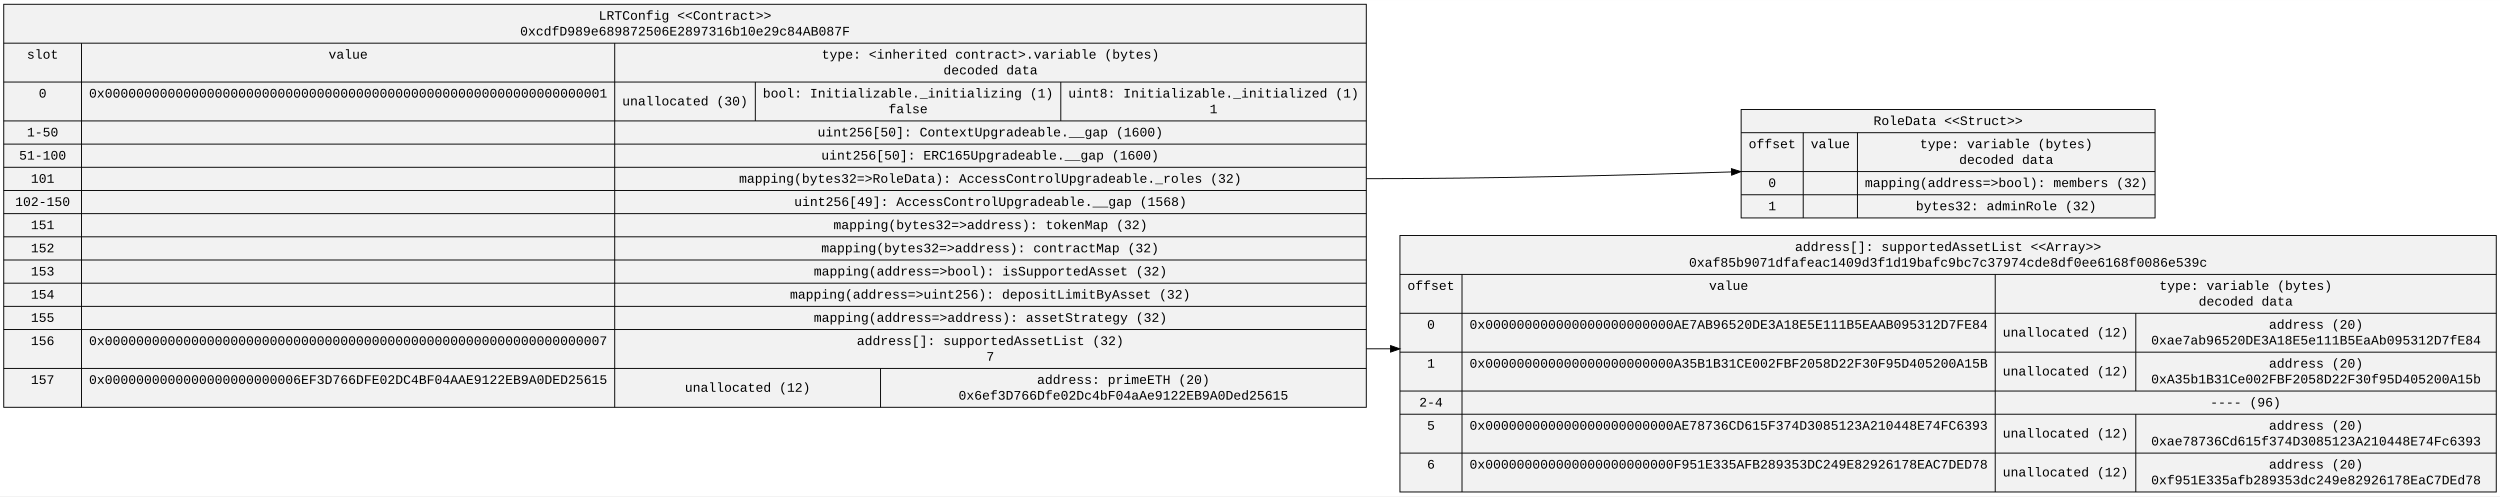
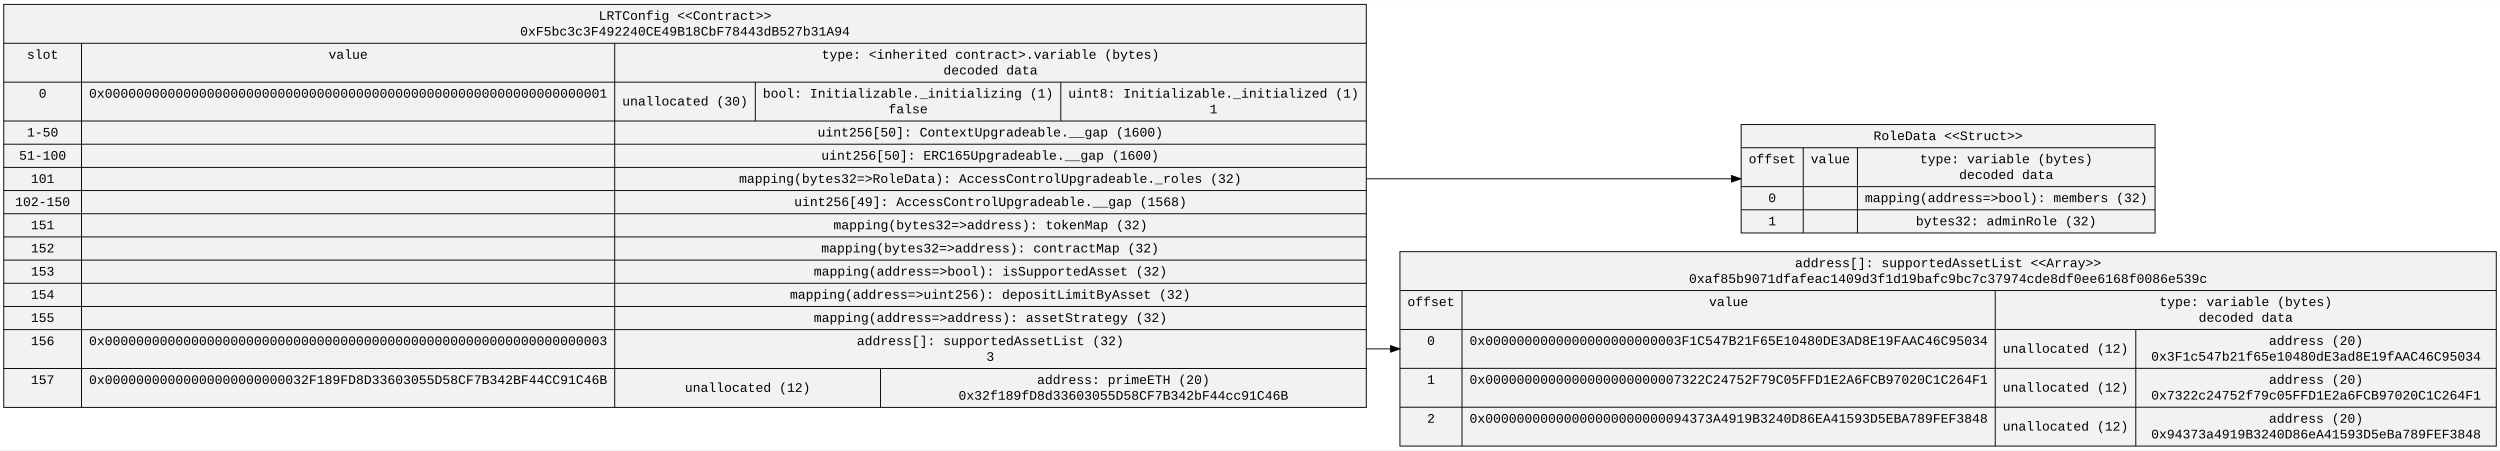
- <svg xmlns="http://www.w3.org/2000/svg" width="2675pt" height="531pt" viewBox="0.00 0.00 2674.80 530.80">
-   <g id="graph0" class="graph" transform="scale(1 1) rotate(0) translate(4 526.8)">
-     <polygon fill="white" stroke="transparent" points="-4,4 -4,-526.8 2670.8,-526.8 2670.8,4 -4,4" />
+ <svg xmlns="http://www.w3.org/2000/svg" width="2675pt" height="482pt" viewBox="0.00 0.00 2674.80 481.60">
+   <g id="graph0" class="graph" transform="scale(1 1) rotate(0) translate(4 477.6)">
+     <polygon fill="white" stroke="transparent" points="-4,4 -4,-477.6 2670.8,-477.6 2670.8,4 -4,4" />
    <g id="node1" class="node">
-       <polygon fill="#f2f2f2" stroke="black" points="0,-91.1 0,-522.3 1457.82,-522.3 1457.82,-91.1 0,-91.1" />
-       <text text-anchor="middle" x="728.91" y="-505.7" font-family="Courier New" font-size="14.00">LRTConfig &lt;&lt;Contract&gt;&gt;</text>
-       <text text-anchor="middle" x="728.91" y="-488.9" font-family="Courier New" font-size="14.00">0xcdfD989e689872506E2897316b10e29c84AB087F</text>
-       <polyline fill="none" stroke="black" points="0,-480.7 1457.82,-480.7 " />
-       <text text-anchor="middle" x="41.61" y="-464.1" font-family="Courier New" font-size="14.00">slot</text>
-       <text text-anchor="middle" x="41.61" y="-447.3" font-family="Courier New" font-size="14.00">  </text>
-       <polyline fill="none" stroke="black" points="0,-439.1 83.21,-439.1 " />
-       <text text-anchor="middle" x="41.61" y="-422.5" font-family="Courier New" font-size="14.00">0</text>
-       <text text-anchor="middle" x="41.61" y="-405.7" font-family="Courier New" font-size="14.00">  </text>
-       <polyline fill="none" stroke="black" points="0,-397.5 83.21,-397.5 " />
-       <text text-anchor="middle" x="41.61" y="-380.9" font-family="Courier New" font-size="14.00">1-50 </text>
-       <polyline fill="none" stroke="black" points="0,-372.7 83.21,-372.7 " />
-       <text text-anchor="middle" x="41.61" y="-356.1" font-family="Courier New" font-size="14.00">51-100 </text>
-       <polyline fill="none" stroke="black" points="0,-347.9 83.21,-347.9 " />
-       <text text-anchor="middle" x="41.61" y="-331.3" font-family="Courier New" font-size="14.00">101 </text>
-       <polyline fill="none" stroke="black" points="0,-323.1 83.21,-323.1 " />
-       <text text-anchor="middle" x="41.61" y="-306.5" font-family="Courier New" font-size="14.00">102-150 </text>
-       <polyline fill="none" stroke="black" points="0,-298.3 83.21,-298.3 " />
-       <text text-anchor="middle" x="41.61" y="-281.7" font-family="Courier New" font-size="14.00">151 </text>
-       <polyline fill="none" stroke="black" points="0,-273.5 83.21,-273.5 " />
-       <text text-anchor="middle" x="41.61" y="-256.9" font-family="Courier New" font-size="14.00">152 </text>
-       <polyline fill="none" stroke="black" points="0,-248.7 83.21,-248.7 " />
-       <text text-anchor="middle" x="41.61" y="-232.1" font-family="Courier New" font-size="14.00">153 </text>
-       <polyline fill="none" stroke="black" points="0,-223.9 83.21,-223.9 " />
-       <text text-anchor="middle" x="41.61" y="-207.3" font-family="Courier New" font-size="14.00">154 </text>
-       <polyline fill="none" stroke="black" points="0,-199.1 83.21,-199.1 " />
-       <text text-anchor="middle" x="41.61" y="-182.5" font-family="Courier New" font-size="14.00">155 </text>
-       <polyline fill="none" stroke="black" points="0,-174.3 83.21,-174.3 " />
-       <text text-anchor="middle" x="41.61" y="-157.7" font-family="Courier New" font-size="14.00">156</text>
-       <text text-anchor="middle" x="41.61" y="-140.9" font-family="Courier New" font-size="14.00">  </text>
-       <polyline fill="none" stroke="black" points="0,-132.7 83.21,-132.7 " />
-       <text text-anchor="middle" x="41.61" y="-116.1" font-family="Courier New" font-size="14.00">157</text>
-       <text text-anchor="middle" x="41.61" y="-99.3" font-family="Courier New" font-size="14.00"> </text>
-       <polyline fill="none" stroke="black" points="83.21,-91.1 83.21,-480.7 " />
-       <text text-anchor="middle" x="368.46" y="-464.1" font-family="Courier New" font-size="14.00">value</text>
-       <text text-anchor="middle" x="368.46" y="-447.3" font-family="Courier New" font-size="14.00">  </text>
-       <polyline fill="none" stroke="black" points="83.21,-439.1 653.7,-439.1 " />
-       <text text-anchor="middle" x="368.46" y="-422.5" font-family="Courier New" font-size="14.00">0x0000000000000000000000000000000000000000000000000000000000000001</text>
-       <text text-anchor="middle" x="368.46" y="-405.7" font-family="Courier New" font-size="14.00">  </text>
-       <polyline fill="none" stroke="black" points="83.21,-397.5 653.7,-397.5 " />
-       <text text-anchor="middle" x="368.46" y="-380.9" font-family="Courier New" font-size="14.00"> </text>
-       <polyline fill="none" stroke="black" points="83.21,-372.7 653.7,-372.7 " />
-       <text text-anchor="middle" x="368.46" y="-356.1" font-family="Courier New" font-size="14.00"> </text>
-       <polyline fill="none" stroke="black" points="83.21,-347.9 653.7,-347.9 " />
-       <text text-anchor="middle" x="368.46" y="-331.3" font-family="Courier New" font-size="14.00"> </text>
-       <polyline fill="none" stroke="black" points="83.21,-323.1 653.7,-323.1 " />
-       <text text-anchor="middle" x="368.46" y="-306.5" font-family="Courier New" font-size="14.00"> </text>
-       <polyline fill="none" stroke="black" points="83.21,-298.3 653.7,-298.3 " />
-       <text text-anchor="middle" x="368.46" y="-281.7" font-family="Courier New" font-size="14.00"> </text>
-       <polyline fill="none" stroke="black" points="83.21,-273.5 653.7,-273.5 " />
-       <text text-anchor="middle" x="368.46" y="-256.9" font-family="Courier New" font-size="14.00"> </text>
-       <polyline fill="none" stroke="black" points="83.21,-248.7 653.7,-248.7 " />
-       <text text-anchor="middle" x="368.46" y="-232.1" font-family="Courier New" font-size="14.00"> </text>
-       <polyline fill="none" stroke="black" points="83.21,-223.9 653.7,-223.9 " />
-       <text text-anchor="middle" x="368.46" y="-207.3" font-family="Courier New" font-size="14.00"> </text>
-       <polyline fill="none" stroke="black" points="83.21,-199.1 653.7,-199.1 " />
-       <text text-anchor="middle" x="368.46" y="-182.5" font-family="Courier New" font-size="14.00"> </text>
-       <polyline fill="none" stroke="black" points="83.21,-174.3 653.7,-174.3 " />
-       <text text-anchor="middle" x="368.46" y="-157.7" font-family="Courier New" font-size="14.00">0x0000000000000000000000000000000000000000000000000000000000000007</text>
-       <text text-anchor="middle" x="368.46" y="-140.9" font-family="Courier New" font-size="14.00">  </text>
-       <polyline fill="none" stroke="black" points="83.21,-132.7 653.7,-132.7 " />
-       <text text-anchor="middle" x="368.46" y="-116.1" font-family="Courier New" font-size="14.00">0x0000000000000000000000006EF3D766DFE02DC4BF04AAE9122EB9A0DED25615</text>
-       <text text-anchor="middle" x="368.46" y="-99.3" font-family="Courier New" font-size="14.00"> </text>
-       <polyline fill="none" stroke="black" points="653.7,-91.1 653.7,-480.7 " />
-       <text text-anchor="middle" x="1055.76" y="-464.1" font-family="Courier New" font-size="14.00">type: &lt;inherited contract&gt;.variable (bytes)</text>
-       <text text-anchor="middle" x="1055.76" y="-447.3" font-family="Courier New" font-size="14.00">decoded data</text>
-       <polyline fill="none" stroke="black" points="653.7,-439.1 1457.82,-439.1 " />
-       <text text-anchor="middle" x="728.91" y="-414.1" font-family="Courier New" font-size="14.00">unallocated (30)</text>
-       <polyline fill="none" stroke="black" points="804.12,-397.5 804.12,-439.1 " />
-       <text text-anchor="middle" x="967.55" y="-422.5" font-family="Courier New" font-size="14.00">bool: Initializable._initializing (1)</text>
-       <text text-anchor="middle" x="967.55" y="-405.7" font-family="Courier New" font-size="14.00"> false  </text>
-       <polyline fill="none" stroke="black" points="1130.97,-397.5 1130.97,-439.1 " />
-       <text text-anchor="middle" x="1294.4" y="-422.5" font-family="Courier New" font-size="14.00">uint8: Initializable._initialized (1)</text>
-       <text text-anchor="middle" x="1294.4" y="-405.7" font-family="Courier New" font-size="14.00"> 1 </text>
-       <polyline fill="none" stroke="black" points="653.7,-397.5 1457.82,-397.5 " />
-       <text text-anchor="middle" x="1055.53" y="-380.9" font-family="Courier New" font-size="14.00">uint256[50]: ContextUpgradeable.__gap (1600)</text>
-       <polyline fill="none" stroke="black" points="653.7,-372.7 1457.82,-372.7 " />
-       <text text-anchor="middle" x="1055.33" y="-356.1" font-family="Courier New" font-size="14.00">uint256[50]: ERC165Upgradeable.__gap (1600)</text>
-       <polyline fill="none" stroke="black" points="653.7,-347.9 1457.82,-347.9 " />
-       <text text-anchor="middle" x="1055.54" y="-331.3" font-family="Courier New" font-size="14.00">mapping(bytes32=&gt;RoleData): AccessControlUpgradeable._roles (32)</text>
-       <polyline fill="none" stroke="black" points="653.7,-323.1 1457.82,-323.1 " />
-       <text text-anchor="middle" x="1055.74" y="-306.5" font-family="Courier New" font-size="14.00">uint256[49]: AccessControlUpgradeable.__gap (1568)</text>
-       <polyline fill="none" stroke="black" points="653.7,-298.3 1457.82,-298.3 " />
-       <text text-anchor="middle" x="1055.73" y="-281.7" font-family="Courier New" font-size="14.00">mapping(bytes32=&gt;address): tokenMap (32)</text>
-       <polyline fill="none" stroke="black" points="653.7,-273.5 1457.82,-273.5 " />
-       <text text-anchor="middle" x="1055.33" y="-256.9" font-family="Courier New" font-size="14.00">mapping(bytes32=&gt;address): contractMap (32)</text>
-       <polyline fill="none" stroke="black" points="653.7,-248.7 1457.82,-248.7 " />
-       <text text-anchor="middle" x="1055.73" y="-232.1" font-family="Courier New" font-size="14.00">mapping(address=&gt;bool): isSupportedAsset (32)</text>
-       <polyline fill="none" stroke="black" points="653.7,-223.9 1457.82,-223.9 " />
-       <text text-anchor="middle" x="1055.44" y="-207.3" font-family="Courier New" font-size="14.00">mapping(address=&gt;uint256): depositLimitByAsset (32)</text>
-       <polyline fill="none" stroke="black" points="653.7,-199.1 1457.82,-199.1 " />
-       <text text-anchor="middle" x="1055.73" y="-182.5" font-family="Courier New" font-size="14.00">mapping(address=&gt;address): assetStrategy (32)</text>
-       <polyline fill="none" stroke="black" points="653.7,-174.3 1457.82,-174.3 " />
-       <text text-anchor="middle" x="1055.52" y="-157.7" font-family="Courier New" font-size="14.00">address[]: supportedAssetList (32)</text>
-       <text text-anchor="middle" x="1055.52" y="-140.9" font-family="Courier New" font-size="14.00"> 7 </text>
-       <polyline fill="none" stroke="black" points="653.7,-132.7 1457.82,-132.7 " />
-       <text text-anchor="middle" x="795.91" y="-107.7" font-family="Courier New" font-size="14.00">unallocated (12)</text>
-       <polyline fill="none" stroke="black" points="938.12,-91.1 938.12,-132.7 " />
-       <text text-anchor="middle" x="1197.95" y="-116.1" font-family="Courier New" font-size="14.00">address: primeETH (20)</text>
-       <text text-anchor="middle" x="1197.95" y="-99.3" font-family="Courier New" font-size="14.00"> 0x6ef3D766Dfe02Dc4bF04aAe9122EB9A0Ded25615 </text>
+       <polygon fill="#f2f2f2" stroke="black" points="0,-41.9 0,-473.1 1457.82,-473.1 1457.82,-41.9 0,-41.9" />
+       <text text-anchor="middle" x="728.91" y="-456.5" font-family="Courier New" font-size="14.00">LRTConfig &lt;&lt;Contract&gt;&gt;</text>
+       <text text-anchor="middle" x="728.91" y="-439.7" font-family="Courier New" font-size="14.00">0xF5bc3c3F492240CE49B18CbF78443dB527b31A94</text>
+       <polyline fill="none" stroke="black" points="0,-431.5 1457.82,-431.5 " />
+       <text text-anchor="middle" x="41.61" y="-414.9" font-family="Courier New" font-size="14.00">slot</text>
+       <text text-anchor="middle" x="41.61" y="-398.1" font-family="Courier New" font-size="14.00">  </text>
+       <polyline fill="none" stroke="black" points="0,-389.9 83.21,-389.9 " />
+       <text text-anchor="middle" x="41.61" y="-373.3" font-family="Courier New" font-size="14.00">0</text>
+       <text text-anchor="middle" x="41.61" y="-356.5" font-family="Courier New" font-size="14.00">  </text>
+       <polyline fill="none" stroke="black" points="0,-348.3 83.21,-348.3 " />
+       <text text-anchor="middle" x="41.61" y="-331.7" font-family="Courier New" font-size="14.00">1-50 </text>
+       <polyline fill="none" stroke="black" points="0,-323.5 83.21,-323.5 " />
+       <text text-anchor="middle" x="41.61" y="-306.9" font-family="Courier New" font-size="14.00">51-100 </text>
+       <polyline fill="none" stroke="black" points="0,-298.7 83.21,-298.7 " />
+       <text text-anchor="middle" x="41.61" y="-282.1" font-family="Courier New" font-size="14.00">101 </text>
+       <polyline fill="none" stroke="black" points="0,-273.9 83.21,-273.9 " />
+       <text text-anchor="middle" x="41.61" y="-257.3" font-family="Courier New" font-size="14.00">102-150 </text>
+       <polyline fill="none" stroke="black" points="0,-249.1 83.21,-249.1 " />
+       <text text-anchor="middle" x="41.61" y="-232.5" font-family="Courier New" font-size="14.00">151 </text>
+       <polyline fill="none" stroke="black" points="0,-224.3 83.21,-224.3 " />
+       <text text-anchor="middle" x="41.61" y="-207.7" font-family="Courier New" font-size="14.00">152 </text>
+       <polyline fill="none" stroke="black" points="0,-199.5 83.21,-199.5 " />
+       <text text-anchor="middle" x="41.61" y="-182.9" font-family="Courier New" font-size="14.00">153 </text>
+       <polyline fill="none" stroke="black" points="0,-174.7 83.21,-174.7 " />
+       <text text-anchor="middle" x="41.61" y="-158.1" font-family="Courier New" font-size="14.00">154 </text>
+       <polyline fill="none" stroke="black" points="0,-149.9 83.21,-149.9 " />
+       <text text-anchor="middle" x="41.61" y="-133.3" font-family="Courier New" font-size="14.00">155 </text>
+       <polyline fill="none" stroke="black" points="0,-125.1 83.21,-125.1 " />
+       <text text-anchor="middle" x="41.61" y="-108.5" font-family="Courier New" font-size="14.00">156</text>
+       <text text-anchor="middle" x="41.61" y="-91.7" font-family="Courier New" font-size="14.00">  </text>
+       <polyline fill="none" stroke="black" points="0,-83.5 83.21,-83.5 " />
+       <text text-anchor="middle" x="41.61" y="-66.9" font-family="Courier New" font-size="14.00">157</text>
+       <text text-anchor="middle" x="41.61" y="-50.1" font-family="Courier New" font-size="14.00"> </text>
+       <polyline fill="none" stroke="black" points="83.21,-41.9 83.21,-431.5 " />
+       <text text-anchor="middle" x="368.46" y="-414.9" font-family="Courier New" font-size="14.00">value</text>
+       <text text-anchor="middle" x="368.46" y="-398.1" font-family="Courier New" font-size="14.00">  </text>
+       <polyline fill="none" stroke="black" points="83.21,-389.9 653.7,-389.9 " />
+       <text text-anchor="middle" x="368.46" y="-373.3" font-family="Courier New" font-size="14.00">0x0000000000000000000000000000000000000000000000000000000000000001</text>
+       <text text-anchor="middle" x="368.46" y="-356.5" font-family="Courier New" font-size="14.00">  </text>
+       <polyline fill="none" stroke="black" points="83.21,-348.3 653.7,-348.3 " />
+       <text text-anchor="middle" x="368.46" y="-331.7" font-family="Courier New" font-size="14.00"> </text>
+       <polyline fill="none" stroke="black" points="83.21,-323.5 653.7,-323.5 " />
+       <text text-anchor="middle" x="368.46" y="-306.9" font-family="Courier New" font-size="14.00"> </text>
+       <polyline fill="none" stroke="black" points="83.21,-298.7 653.7,-298.7 " />
+       <text text-anchor="middle" x="368.46" y="-282.1" font-family="Courier New" font-size="14.00"> </text>
+       <polyline fill="none" stroke="black" points="83.21,-273.9 653.7,-273.9 " />
+       <text text-anchor="middle" x="368.46" y="-257.3" font-family="Courier New" font-size="14.00"> </text>
+       <polyline fill="none" stroke="black" points="83.21,-249.1 653.7,-249.1 " />
+       <text text-anchor="middle" x="368.46" y="-232.5" font-family="Courier New" font-size="14.00"> </text>
+       <polyline fill="none" stroke="black" points="83.21,-224.3 653.7,-224.3 " />
+       <text text-anchor="middle" x="368.46" y="-207.7" font-family="Courier New" font-size="14.00"> </text>
+       <polyline fill="none" stroke="black" points="83.21,-199.5 653.7,-199.5 " />
+       <text text-anchor="middle" x="368.46" y="-182.9" font-family="Courier New" font-size="14.00"> </text>
+       <polyline fill="none" stroke="black" points="83.21,-174.7 653.7,-174.7 " />
+       <text text-anchor="middle" x="368.46" y="-158.1" font-family="Courier New" font-size="14.00"> </text>
+       <polyline fill="none" stroke="black" points="83.21,-149.9 653.7,-149.9 " />
+       <text text-anchor="middle" x="368.46" y="-133.3" font-family="Courier New" font-size="14.00"> </text>
+       <polyline fill="none" stroke="black" points="83.21,-125.1 653.7,-125.1 " />
+       <text text-anchor="middle" x="368.46" y="-108.5" font-family="Courier New" font-size="14.00">0x0000000000000000000000000000000000000000000000000000000000000003</text>
+       <text text-anchor="middle" x="368.46" y="-91.7" font-family="Courier New" font-size="14.00">  </text>
+       <polyline fill="none" stroke="black" points="83.21,-83.5 653.7,-83.5 " />
+       <text text-anchor="middle" x="368.46" y="-66.9" font-family="Courier New" font-size="14.00">0x00000000000000000000000032F189FD8D33603055D58CF7B342BF44CC91C46B</text>
+       <text text-anchor="middle" x="368.46" y="-50.1" font-family="Courier New" font-size="14.00"> </text>
+       <polyline fill="none" stroke="black" points="653.7,-41.9 653.7,-431.5 " />
+       <text text-anchor="middle" x="1055.76" y="-414.9" font-family="Courier New" font-size="14.00">type: &lt;inherited contract&gt;.variable (bytes)</text>
+       <text text-anchor="middle" x="1055.76" y="-398.1" font-family="Courier New" font-size="14.00">decoded data</text>
+       <polyline fill="none" stroke="black" points="653.7,-389.9 1457.82,-389.9 " />
+       <text text-anchor="middle" x="728.91" y="-364.9" font-family="Courier New" font-size="14.00">unallocated (30)</text>
+       <polyline fill="none" stroke="black" points="804.12,-348.3 804.12,-389.9 " />
+       <text text-anchor="middle" x="967.55" y="-373.3" font-family="Courier New" font-size="14.00">bool: Initializable._initializing (1)</text>
+       <text text-anchor="middle" x="967.55" y="-356.5" font-family="Courier New" font-size="14.00"> false  </text>
+       <polyline fill="none" stroke="black" points="1130.97,-348.3 1130.97,-389.9 " />
+       <text text-anchor="middle" x="1294.4" y="-373.3" font-family="Courier New" font-size="14.00">uint8: Initializable._initialized (1)</text>
+       <text text-anchor="middle" x="1294.4" y="-356.5" font-family="Courier New" font-size="14.00"> 1 </text>
+       <polyline fill="none" stroke="black" points="653.7,-348.3 1457.82,-348.3 " />
+       <text text-anchor="middle" x="1055.53" y="-331.7" font-family="Courier New" font-size="14.00">uint256[50]: ContextUpgradeable.__gap (1600)</text>
+       <polyline fill="none" stroke="black" points="653.7,-323.5 1457.82,-323.5 " />
+       <text text-anchor="middle" x="1055.33" y="-306.9" font-family="Courier New" font-size="14.00">uint256[50]: ERC165Upgradeable.__gap (1600)</text>
+       <polyline fill="none" stroke="black" points="653.7,-298.7 1457.82,-298.7 " />
+       <text text-anchor="middle" x="1055.54" y="-282.1" font-family="Courier New" font-size="14.00">mapping(bytes32=&gt;RoleData): AccessControlUpgradeable._roles (32)</text>
+       <polyline fill="none" stroke="black" points="653.7,-273.9 1457.82,-273.9 " />
+       <text text-anchor="middle" x="1055.74" y="-257.3" font-family="Courier New" font-size="14.00">uint256[49]: AccessControlUpgradeable.__gap (1568)</text>
+       <polyline fill="none" stroke="black" points="653.7,-249.1 1457.82,-249.1 " />
+       <text text-anchor="middle" x="1055.73" y="-232.5" font-family="Courier New" font-size="14.00">mapping(bytes32=&gt;address): tokenMap (32)</text>
+       <polyline fill="none" stroke="black" points="653.7,-224.3 1457.82,-224.3 " />
+       <text text-anchor="middle" x="1055.33" y="-207.7" font-family="Courier New" font-size="14.00">mapping(bytes32=&gt;address): contractMap (32)</text>
+       <polyline fill="none" stroke="black" points="653.7,-199.5 1457.82,-199.5 " />
+       <text text-anchor="middle" x="1055.73" y="-182.9" font-family="Courier New" font-size="14.00">mapping(address=&gt;bool): isSupportedAsset (32)</text>
+       <polyline fill="none" stroke="black" points="653.7,-174.7 1457.82,-174.7 " />
+       <text text-anchor="middle" x="1055.44" y="-158.1" font-family="Courier New" font-size="14.00">mapping(address=&gt;uint256): depositLimitByAsset (32)</text>
+       <polyline fill="none" stroke="black" points="653.7,-149.9 1457.82,-149.9 " />
+       <text text-anchor="middle" x="1055.73" y="-133.3" font-family="Courier New" font-size="14.00">mapping(address=&gt;address): assetStrategy (32)</text>
+       <polyline fill="none" stroke="black" points="653.7,-125.1 1457.82,-125.1 " />
+       <text text-anchor="middle" x="1055.52" y="-108.5" font-family="Courier New" font-size="14.00">address[]: supportedAssetList (32)</text>
+       <text text-anchor="middle" x="1055.52" y="-91.7" font-family="Courier New" font-size="14.00"> 3 </text>
+       <polyline fill="none" stroke="black" points="653.7,-83.5 1457.82,-83.5 " />
+       <text text-anchor="middle" x="795.91" y="-58.5" font-family="Courier New" font-size="14.00">unallocated (12)</text>
+       <polyline fill="none" stroke="black" points="938.12,-41.9 938.12,-83.5 " />
+       <text text-anchor="middle" x="1197.95" y="-66.9" font-family="Courier New" font-size="14.00">address: primeETH (20)</text>
+       <text text-anchor="middle" x="1197.95" y="-50.1" font-family="Courier New" font-size="14.00"> 0x32f189fD8d33603055D58CF7B342bF44cc91C46B </text>
    </g>
    <g id="node2" class="node">
-       <polygon fill="#f2f2f2" stroke="black" points="1858.88,-293.7 1858.88,-409.7 2301.75,-409.7 2301.75,-293.7 1858.88,-293.7" />
-       <text text-anchor="middle" x="2080.31" y="-393.1" font-family="Courier New" font-size="14.00">RoleData &lt;&lt;Struct&gt;&gt;</text>
-       <polyline fill="none" stroke="black" points="1858.88,-384.9 2301.75,-384.9 " />
-       <text text-anchor="middle" x="1892.09" y="-368.3" font-family="Courier New" font-size="14.00">offset</text>
-       <text text-anchor="middle" x="1892.09" y="-351.5" font-family="Courier New" font-size="14.00">  </text>
-       <polyline fill="none" stroke="black" points="1858.88,-343.3 1925.29,-343.3 " />
-       <text text-anchor="middle" x="1892.09" y="-326.7" font-family="Courier New" font-size="14.00">0 </text>
-       <polyline fill="none" stroke="black" points="1858.88,-318.5 1925.29,-318.5 " />
-       <text text-anchor="middle" x="1892.09" y="-301.9" font-family="Courier New" font-size="14.00">1</text>
-       <polyline fill="none" stroke="black" points="1925.29,-293.7 1925.29,-384.9 " />
-       <text text-anchor="middle" x="1954.29" y="-368.3" font-family="Courier New" font-size="14.00">value</text>
-       <text text-anchor="middle" x="1954.29" y="-351.5" font-family="Courier New" font-size="14.00">  </text>
-       <polyline fill="none" stroke="black" points="1925.29,-343.3 1983.3,-343.3 " />
-       <text text-anchor="middle" x="1954.29" y="-326.7" font-family="Courier New" font-size="14.00"> </text>
-       <polyline fill="none" stroke="black" points="1925.29,-318.5 1983.3,-318.5 " />
-       <text text-anchor="middle" x="1954.29" y="-301.9" font-family="Courier New" font-size="14.00"> </text>
-       <polyline fill="none" stroke="black" points="1983.3,-293.7 1983.3,-384.9 " />
-       <text text-anchor="middle" x="2142.52" y="-368.3" font-family="Courier New" font-size="14.00">type: variable (bytes)</text>
-       <text text-anchor="middle" x="2142.52" y="-351.5" font-family="Courier New" font-size="14.00">decoded data</text>
-       <polyline fill="none" stroke="black" points="1983.3,-343.3 2301.75,-343.3 " />
-       <text text-anchor="middle" x="2142.52" y="-326.7" font-family="Courier New" font-size="14.00">mapping(address=&gt;bool): members (32)</text>
-       <polyline fill="none" stroke="black" points="1983.3,-318.5 2301.75,-318.5 " />
-       <text text-anchor="middle" x="2142.41" y="-301.9" font-family="Courier New" font-size="14.00">bytes32: adminRole (32)</text>
+       <polygon fill="#f2f2f2" stroke="black" points="1858.88,-228.5 1858.88,-344.5 2301.75,-344.5 2301.75,-228.5 1858.88,-228.5" />
+       <text text-anchor="middle" x="2080.31" y="-327.9" font-family="Courier New" font-size="14.00">RoleData &lt;&lt;Struct&gt;&gt;</text>
+       <polyline fill="none" stroke="black" points="1858.88,-319.7 2301.75,-319.7 " />
+       <text text-anchor="middle" x="1892.09" y="-303.1" font-family="Courier New" font-size="14.00">offset</text>
+       <text text-anchor="middle" x="1892.09" y="-286.3" font-family="Courier New" font-size="14.00">  </text>
+       <polyline fill="none" stroke="black" points="1858.88,-278.1 1925.29,-278.1 " />
+       <text text-anchor="middle" x="1892.09" y="-261.5" font-family="Courier New" font-size="14.00">0 </text>
+       <polyline fill="none" stroke="black" points="1858.88,-253.3 1925.29,-253.3 " />
+       <text text-anchor="middle" x="1892.09" y="-236.7" font-family="Courier New" font-size="14.00">1</text>
+       <polyline fill="none" stroke="black" points="1925.29,-228.5 1925.29,-319.7 " />
+       <text text-anchor="middle" x="1954.29" y="-303.1" font-family="Courier New" font-size="14.00">value</text>
+       <text text-anchor="middle" x="1954.29" y="-286.3" font-family="Courier New" font-size="14.00">  </text>
+       <polyline fill="none" stroke="black" points="1925.29,-278.1 1983.3,-278.1 " />
+       <text text-anchor="middle" x="1954.29" y="-261.5" font-family="Courier New" font-size="14.00"> </text>
+       <polyline fill="none" stroke="black" points="1925.29,-253.3 1983.3,-253.3 " />
+       <text text-anchor="middle" x="1954.29" y="-236.7" font-family="Courier New" font-size="14.00"> </text>
+       <polyline fill="none" stroke="black" points="1983.3,-228.5 1983.3,-319.7 " />
+       <text text-anchor="middle" x="2142.52" y="-303.1" font-family="Courier New" font-size="14.00">type: variable (bytes)</text>
+       <text text-anchor="middle" x="2142.52" y="-286.3" font-family="Courier New" font-size="14.00">decoded data</text>
+       <polyline fill="none" stroke="black" points="1983.3,-278.1 2301.75,-278.1 " />
+       <text text-anchor="middle" x="2142.52" y="-261.5" font-family="Courier New" font-size="14.00">mapping(address=&gt;bool): members (32)</text>
+       <polyline fill="none" stroke="black" points="1983.3,-253.3 2301.75,-253.3 " />
+       <text text-anchor="middle" x="2142.41" y="-236.7" font-family="Courier New" font-size="14.00">bytes32: adminRole (32)</text>
    </g>
    <g id="edge1" class="edge">
-       <path fill="none" stroke="black" d="M1457.82,-335.7C1587.08,-335.7 1731.42,-339.2 1848.43,-342.93" />
-       <polygon fill="black" stroke="black" points="1848.49,-346.43 1858.59,-343.25 1848.71,-339.44 1848.49,-346.43" />
+       <path fill="none" stroke="black" d="M1457.82,-286.5C1587.04,-286.5 1731.37,-286.5 1848.4,-286.5" />
+       <polygon fill="black" stroke="black" points="1848.56,-290 1858.56,-286.5 1848.56,-283 1848.56,-290" />
    </g>
    <g id="node3" class="node">
-       <polygon fill="#f2f2f2" stroke="black" points="1493.82,-0.5 1493.82,-274.9 2666.8,-274.9 2666.8,-0.5 1493.82,-0.5" />
-       <text text-anchor="middle" x="2080.31" y="-258.3" font-family="Courier New" font-size="14.00">address[]: supportedAssetList &lt;&lt;Array&gt;&gt;</text>
-       <text text-anchor="middle" x="2080.31" y="-241.5" font-family="Courier New" font-size="14.00">0xaf85b9071dfafeac1409d3f1d19bafc9bc7c37974cde8df0ee6168f0086e539c</text>
-       <polyline fill="none" stroke="black" points="1493.82,-233.3 2666.8,-233.3 " />
-       <text text-anchor="middle" x="1527.03" y="-216.7" font-family="Courier New" font-size="14.00">offset</text>
-       <text text-anchor="middle" x="1527.03" y="-199.9" font-family="Courier New" font-size="14.00">  </text>
-       <polyline fill="none" stroke="black" points="1493.82,-191.7 1560.23,-191.7 " />
-       <text text-anchor="middle" x="1527.03" y="-175.1" font-family="Courier New" font-size="14.00">0</text>
-       <text text-anchor="middle" x="1527.03" y="-158.3" font-family="Courier New" font-size="14.00">  </text>
-       <polyline fill="none" stroke="black" points="1493.82,-150.1 1560.23,-150.1 " />
-       <text text-anchor="middle" x="1527.03" y="-133.5" font-family="Courier New" font-size="14.00">1</text>
-       <text text-anchor="middle" x="1527.03" y="-116.7" font-family="Courier New" font-size="14.00">  </text>
-       <polyline fill="none" stroke="black" points="1493.82,-108.5 1560.23,-108.5 " />
-       <text text-anchor="middle" x="1527.03" y="-91.9" font-family="Courier New" font-size="14.00">2-4 </text>
+       <polygon fill="#f2f2f2" stroke="black" points="1493.82,-0.5 1493.82,-208.5 2666.8,-208.5 2666.8,-0.5 1493.82,-0.5" />
+       <text text-anchor="middle" x="2080.31" y="-191.9" font-family="Courier New" font-size="14.00">address[]: supportedAssetList &lt;&lt;Array&gt;&gt;</text>
+       <text text-anchor="middle" x="2080.31" y="-175.1" font-family="Courier New" font-size="14.00">0xaf85b9071dfafeac1409d3f1d19bafc9bc7c37974cde8df0ee6168f0086e539c</text>
+       <polyline fill="none" stroke="black" points="1493.82,-166.9 2666.8,-166.9 " />
+       <text text-anchor="middle" x="1527.03" y="-150.3" font-family="Courier New" font-size="14.00">offset</text>
+       <text text-anchor="middle" x="1527.03" y="-133.5" font-family="Courier New" font-size="14.00">  </text>
+       <polyline fill="none" stroke="black" points="1493.82,-125.3 1560.23,-125.3 " />
+       <text text-anchor="middle" x="1527.03" y="-108.7" font-family="Courier New" font-size="14.00">0</text>
+       <text text-anchor="middle" x="1527.03" y="-91.9" font-family="Courier New" font-size="14.00">  </text>
      <polyline fill="none" stroke="black" points="1493.82,-83.7 1560.23,-83.7 " />
-       <text text-anchor="middle" x="1527.03" y="-67.1" font-family="Courier New" font-size="14.00">5</text>
+       <text text-anchor="middle" x="1527.03" y="-67.1" font-family="Courier New" font-size="14.00">1</text>
      <text text-anchor="middle" x="1527.03" y="-50.3" font-family="Courier New" font-size="14.00">  </text>
      <polyline fill="none" stroke="black" points="1493.82,-42.1 1560.23,-42.1 " />
-       <text text-anchor="middle" x="1527.03" y="-25.5" font-family="Courier New" font-size="14.00">6</text>
+       <text text-anchor="middle" x="1527.03" y="-25.5" font-family="Courier New" font-size="14.00">2</text>
      <text text-anchor="middle" x="1527.03" y="-8.7" font-family="Courier New" font-size="14.00"> </text>
-       <polyline fill="none" stroke="black" points="1560.23,-0.5 1560.23,-233.3 " />
-       <text text-anchor="middle" x="1845.48" y="-216.7" font-family="Courier New" font-size="14.00">value</text>
-       <text text-anchor="middle" x="1845.48" y="-199.9" font-family="Courier New" font-size="14.00">  </text>
-       <polyline fill="none" stroke="black" points="1560.23,-191.7 2130.72,-191.7 " />
-       <text text-anchor="middle" x="1845.48" y="-175.1" font-family="Courier New" font-size="14.00">0x000000000000000000000000AE7AB96520DE3A18E5E111B5EAAB095312D7FE84</text>
-       <text text-anchor="middle" x="1845.48" y="-158.3" font-family="Courier New" font-size="14.00">  </text>
-       <polyline fill="none" stroke="black" points="1560.23,-150.1 2130.72,-150.1 " />
-       <text text-anchor="middle" x="1845.48" y="-133.5" font-family="Courier New" font-size="14.00">0x000000000000000000000000A35B1B31CE002FBF2058D22F30F95D405200A15B</text>
-       <text text-anchor="middle" x="1845.48" y="-116.7" font-family="Courier New" font-size="14.00">  </text>
-       <polyline fill="none" stroke="black" points="1560.23,-108.5 2130.72,-108.5 " />
-       <text text-anchor="middle" x="1845.48" y="-91.9" font-family="Courier New" font-size="14.00"> </text>
+       <polyline fill="none" stroke="black" points="1560.23,-0.5 1560.23,-166.9 " />
+       <text text-anchor="middle" x="1845.48" y="-150.3" font-family="Courier New" font-size="14.00">value</text>
+       <text text-anchor="middle" x="1845.48" y="-133.5" font-family="Courier New" font-size="14.00">  </text>
+       <polyline fill="none" stroke="black" points="1560.23,-125.3 2130.72,-125.3 " />
+       <text text-anchor="middle" x="1845.48" y="-108.7" font-family="Courier New" font-size="14.00">0x0000000000000000000000003F1C547B21F65E10480DE3AD8E19FAAC46C95034</text>
+       <text text-anchor="middle" x="1845.48" y="-91.9" font-family="Courier New" font-size="14.00">  </text>
      <polyline fill="none" stroke="black" points="1560.23,-83.7 2130.72,-83.7 " />
-       <text text-anchor="middle" x="1845.48" y="-67.1" font-family="Courier New" font-size="14.00">0x000000000000000000000000AE78736CD615F374D3085123A210448E74FC6393</text>
+       <text text-anchor="middle" x="1845.48" y="-67.1" font-family="Courier New" font-size="14.00">0x0000000000000000000000007322C24752F79C05FFD1E2A6FCB97020C1C264F1</text>
      <text text-anchor="middle" x="1845.48" y="-50.3" font-family="Courier New" font-size="14.00">  </text>
      <polyline fill="none" stroke="black" points="1560.23,-42.1 2130.72,-42.1 " />
-       <text text-anchor="middle" x="1845.48" y="-25.5" font-family="Courier New" font-size="14.00">0x000000000000000000000000F951E335AFB289353DC249E82926178EAC7DED78</text>
+       <text text-anchor="middle" x="1845.48" y="-25.5" font-family="Courier New" font-size="14.00">0x00000000000000000000000094373A4919B3240D86EA41593D5EBA789FEF3848</text>
      <text text-anchor="middle" x="1845.48" y="-8.7" font-family="Courier New" font-size="14.00"> </text>
-       <polyline fill="none" stroke="black" points="2130.72,-0.5 2130.72,-233.3 " />
-       <text text-anchor="middle" x="2398.76" y="-216.7" font-family="Courier New" font-size="14.00">type: variable (bytes)</text>
-       <text text-anchor="middle" x="2398.76" y="-199.9" font-family="Courier New" font-size="14.00">decoded data</text>
-       <polyline fill="none" stroke="black" points="2130.72,-191.7 2666.8,-191.7 " />
-       <text text-anchor="middle" x="2205.93" y="-166.7" font-family="Courier New" font-size="14.00">unallocated (12)</text>
-       <polyline fill="none" stroke="black" points="2281.14,-150.1 2281.14,-191.7 " />
-       <text text-anchor="middle" x="2473.97" y="-175.1" font-family="Courier New" font-size="14.00">address (20)</text>
-       <text text-anchor="middle" x="2473.97" y="-158.3" font-family="Courier New" font-size="14.00"> 0xae7ab96520DE3A18E5e111B5EaAb095312D7fE84 </text>
-       <polyline fill="none" stroke="black" points="2130.72,-150.1 2666.8,-150.1 " />
-       <text text-anchor="middle" x="2205.93" y="-125.1" font-family="Courier New" font-size="14.00">unallocated (12)</text>
-       <polyline fill="none" stroke="black" points="2281.14,-108.5 2281.14,-150.1 " />
-       <text text-anchor="middle" x="2473.97" y="-133.5" font-family="Courier New" font-size="14.00">address (20)</text>
-       <text text-anchor="middle" x="2473.97" y="-116.7" font-family="Courier New" font-size="14.00"> 0xA35b1B31Ce002FBF2058D22F30f95D405200A15b </text>
-       <polyline fill="none" stroke="black" points="2130.72,-108.5 2666.8,-108.5 " />
-       <text text-anchor="middle" x="2398.53" y="-91.9" font-family="Courier New" font-size="14.00">---- (96)</text>
+       <polyline fill="none" stroke="black" points="2130.72,-0.5 2130.72,-166.9 " />
+       <text text-anchor="middle" x="2398.76" y="-150.3" font-family="Courier New" font-size="14.00">type: variable (bytes)</text>
+       <text text-anchor="middle" x="2398.76" y="-133.5" font-family="Courier New" font-size="14.00">decoded data</text>
+       <polyline fill="none" stroke="black" points="2130.72,-125.3 2666.8,-125.3 " />
+       <text text-anchor="middle" x="2205.93" y="-100.3" font-family="Courier New" font-size="14.00">unallocated (12)</text>
+       <polyline fill="none" stroke="black" points="2281.14,-83.7 2281.14,-125.3 " />
+       <text text-anchor="middle" x="2473.97" y="-108.7" font-family="Courier New" font-size="14.00">address (20)</text>
+       <text text-anchor="middle" x="2473.97" y="-91.9" font-family="Courier New" font-size="14.00"> 0x3F1c547b21f65e10480dE3ad8E19fAAC46C95034 </text>
      <polyline fill="none" stroke="black" points="2130.72,-83.7 2666.8,-83.7 " />
      <text text-anchor="middle" x="2205.93" y="-58.7" font-family="Courier New" font-size="14.00">unallocated (12)</text>
      <polyline fill="none" stroke="black" points="2281.14,-42.1 2281.14,-83.7 " />
      <text text-anchor="middle" x="2473.97" y="-67.1" font-family="Courier New" font-size="14.00">address (20)</text>
-       <text text-anchor="middle" x="2473.97" y="-50.3" font-family="Courier New" font-size="14.00"> 0xae78736Cd615f374D3085123A210448E74Fc6393 </text>
+       <text text-anchor="middle" x="2473.97" y="-50.3" font-family="Courier New" font-size="14.00"> 0x7322c24752f79c05FFD1E2a6FCB97020C1C264F1 </text>
      <polyline fill="none" stroke="black" points="2130.72,-42.1 2666.8,-42.1 " />
      <text text-anchor="middle" x="2205.93" y="-17.1" font-family="Courier New" font-size="14.00">unallocated (12)</text>
      <polyline fill="none" stroke="black" points="2281.14,-0.5 2281.14,-42.1 " />
      <text text-anchor="middle" x="2473.97" y="-25.5" font-family="Courier New" font-size="14.00">address (20)</text>
-       <text text-anchor="middle" x="2473.97" y="-8.7" font-family="Courier New" font-size="14.00"> 0xf951E335afb289353dc249e82926178EaC7DEd78 </text>
+       <text text-anchor="middle" x="2473.97" y="-8.7" font-family="Courier New" font-size="14.00"> 0x94373a4919B3240D86eA41593D5eBa789FEF3848 </text>
    </g>
    <g id="edge2" class="edge">
-       <path fill="none" stroke="black" d="M1457.82,-153.7C1466.36,-153.7 1474.96,-153.68 1483.61,-153.66" />
-       <polygon fill="black" stroke="black" points="1483.81,-157.15 1493.79,-153.61 1483.78,-150.15 1483.81,-157.15" />
+       <path fill="none" stroke="black" d="M1457.82,-104.5C1466.35,-104.5 1474.95,-104.5 1483.6,-104.5" />
+       <polygon fill="black" stroke="black" points="1483.78,-108 1493.78,-104.5 1483.78,-101 1483.78,-108" />
    </g>
  </g>
</svg>
